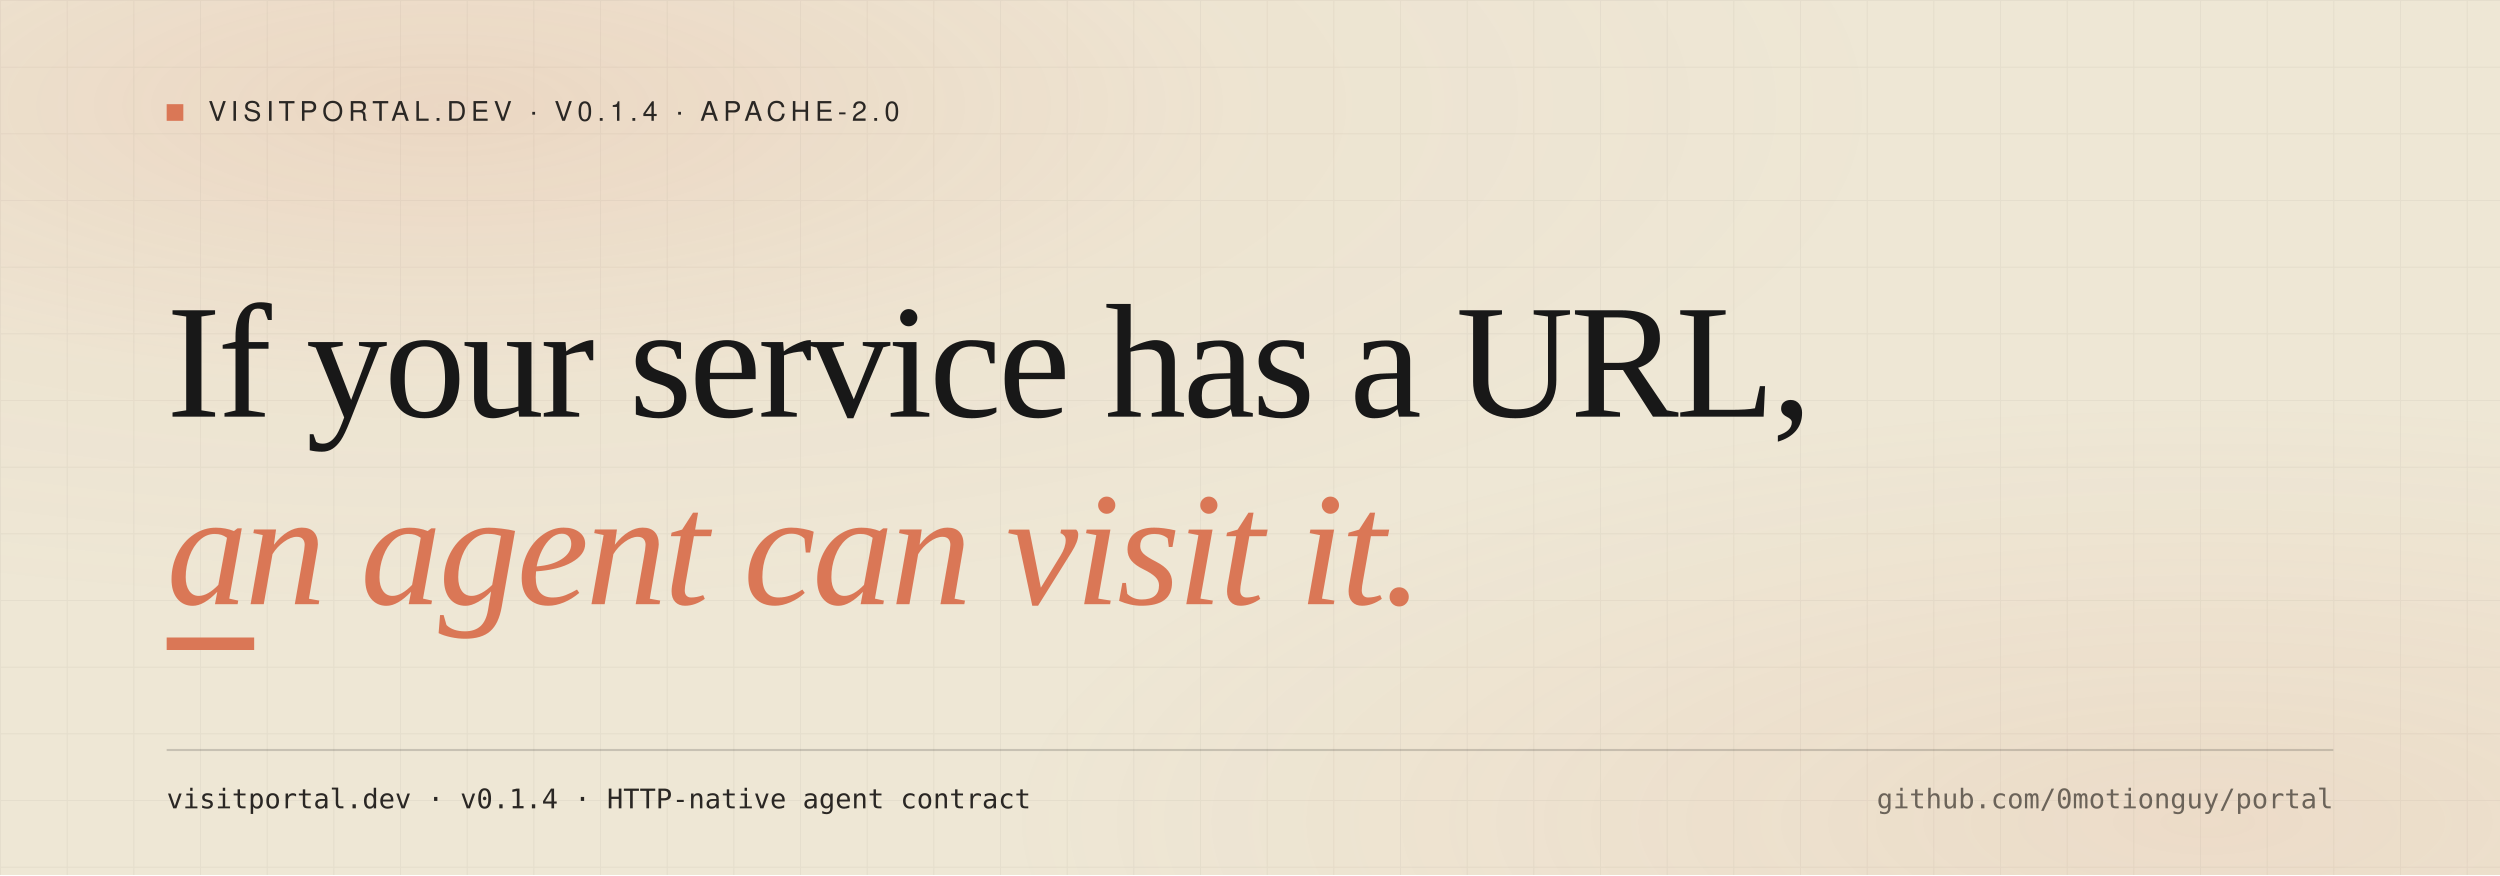
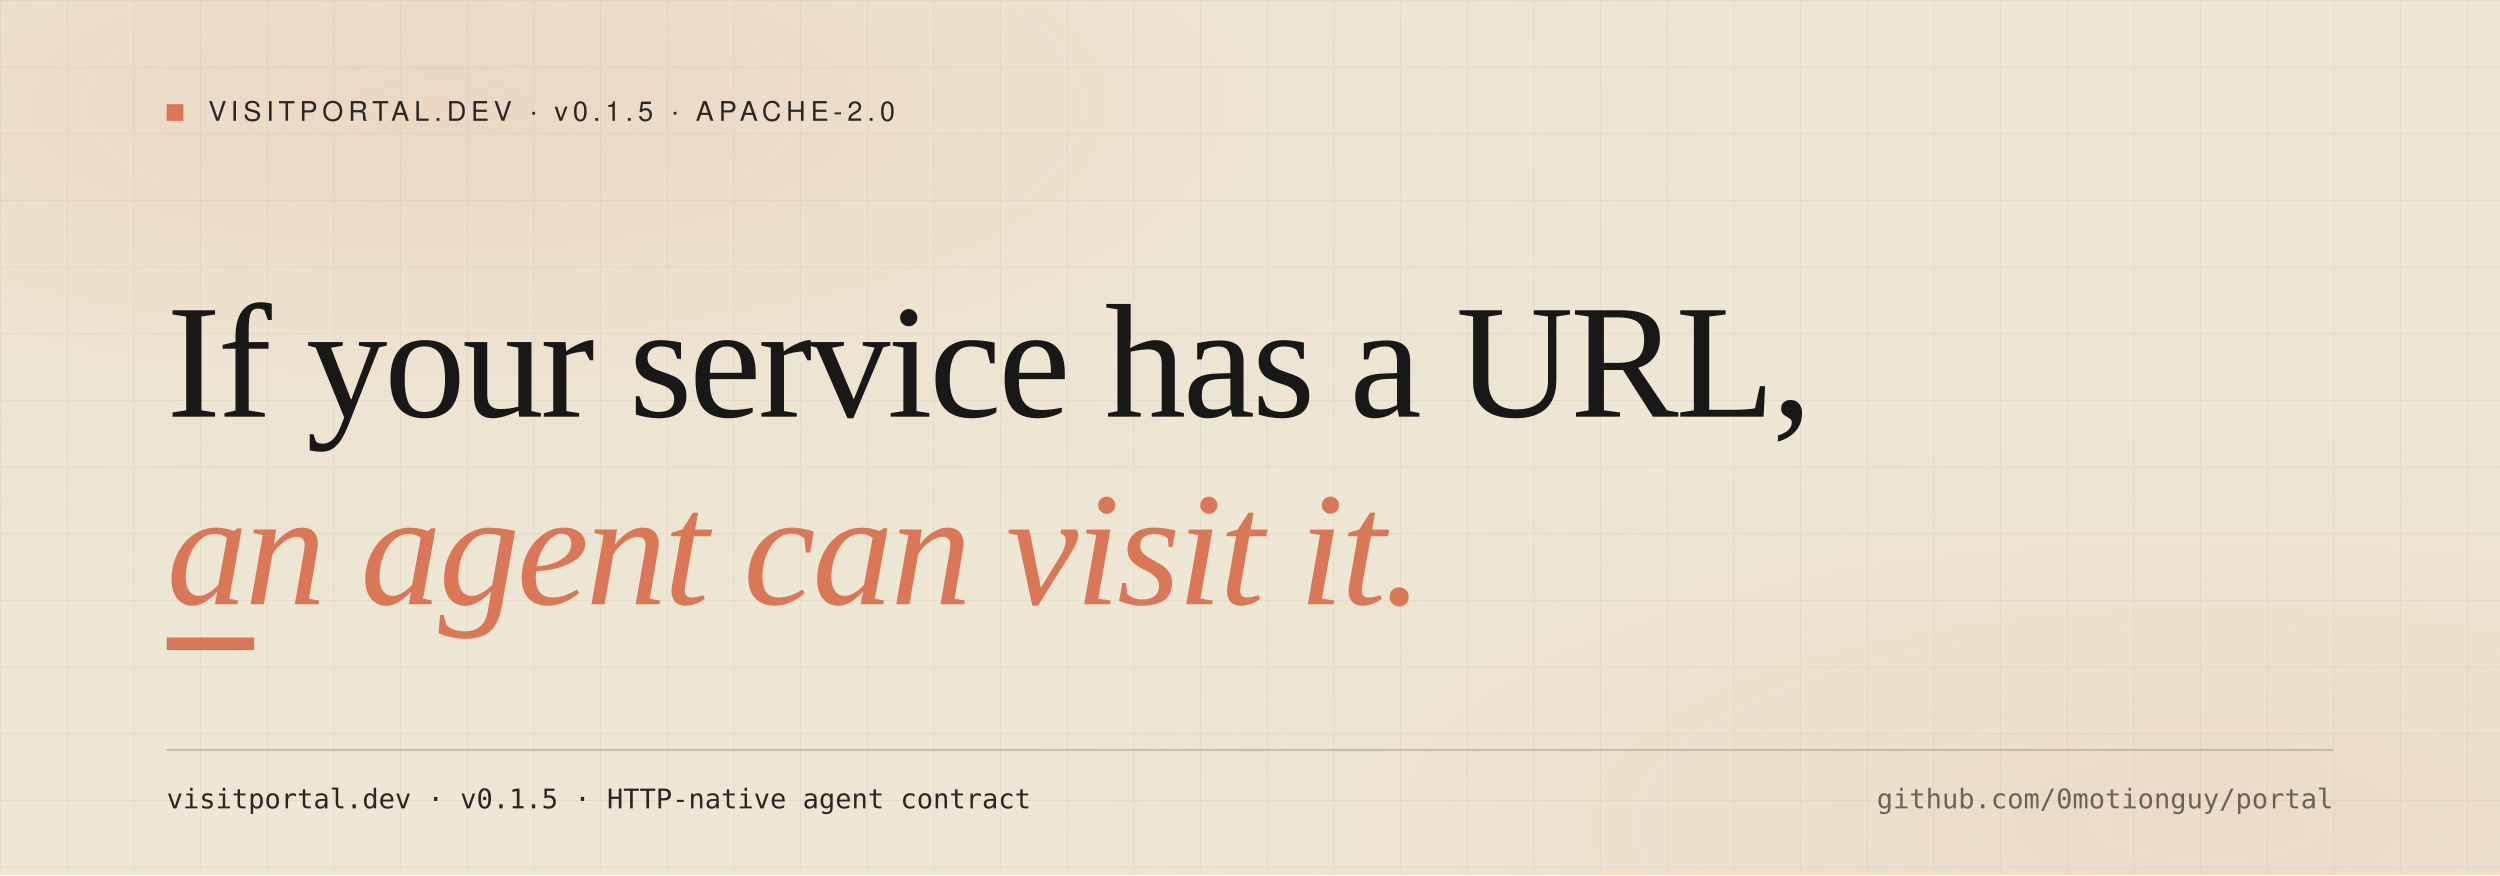
<svg xmlns="http://www.w3.org/2000/svg" viewBox="0 0 1200 420" role="img" aria-labelledby="banner-title banner-desc" font-family="ui-sans-serif, system-ui, -apple-system, 'Segoe UI', Helvetica, Arial, sans-serif">
  <defs>
    <radialGradient id="glow" cx="18%" cy="12%" r="58%">
      <stop offset="0%" stop-color="#DA7756" stop-opacity="0.14" />
      <stop offset="55%" stop-color="#DA7756" stop-opacity="0.03" />
      <stop offset="100%" stop-color="#DA7756" stop-opacity="0" />
    </radialGradient>
    <radialGradient id="glow2" cx="88%" cy="94%" r="48%">
      <stop offset="0%" stop-color="#DA7756" stop-opacity="0.10" />
      <stop offset="100%" stop-color="#DA7756" stop-opacity="0" />
    </radialGradient>
    <pattern id="grid" x="0" y="0" width="32" height="32" patternUnits="userSpaceOnUse">
      <path d="M32 0H0V32" fill="none" stroke="#181818" stroke-opacity="0.04" stroke-width="1" />
    </pattern>
  </defs>
  <rect width="1200" height="420" fill="#EEE7D5" />
  <rect width="1200" height="420" fill="url(#grid)" />
  <rect width="1200" height="420" fill="url(#glow)" />
  <rect width="1200" height="420" fill="url(#glow2)" />
  <g transform="translate(80 68)">
    <rect x="0" y="-18" width="8" height="8" fill="#DA7756" />
    <text x="20" y="-10" font-size="13" letter-spacing="2.4" fill="#2A2724" font-weight="500">
-       VISITPORTAL.DEV · V0.1.4 · APACHE-2.0
+       VISITPORTAL.DEV · v0.1.5 · APACHE-2.0
    </text>
  </g>
  <g transform="translate(80 200)">
    <text font-family="'Instrument Serif', 'Georgia', 'Times New Roman', serif" font-size="78" fill="#181818" font-weight="400" letter-spacing="-1.5">If your service has a URL,</text>
  </g>
  <g transform="translate(80 290)">
    <text font-family="'Instrument Serif', 'Georgia', 'Times New Roman', serif" font-style="italic" font-size="78" fill="#DA7756" font-weight="400" letter-spacing="-1.5">an agent can visit it.</text>
    <rect x="0" y="16" width="42" height="6" fill="#DA7756" />
  </g>
  <line x1="80" y1="360" x2="1120" y2="360" stroke="#181818" stroke-opacity="0.18" stroke-width="1" />
  <g transform="translate(80 388)" font-family="'Geist Mono', ui-monospace, 'SFMono-Regular', Menlo, monospace" font-size="13" fill="#2A2724">
-     <text>visitportal.dev · v0.1.4 · HTTP-native agent contract</text>
+     <text>visitportal.dev · v0.1.5 · HTTP-native agent contract</text>
    <text x="1040" text-anchor="end" fill="#6B6359">github.com/0motionguy/portal</text>
  </g>
</svg>
